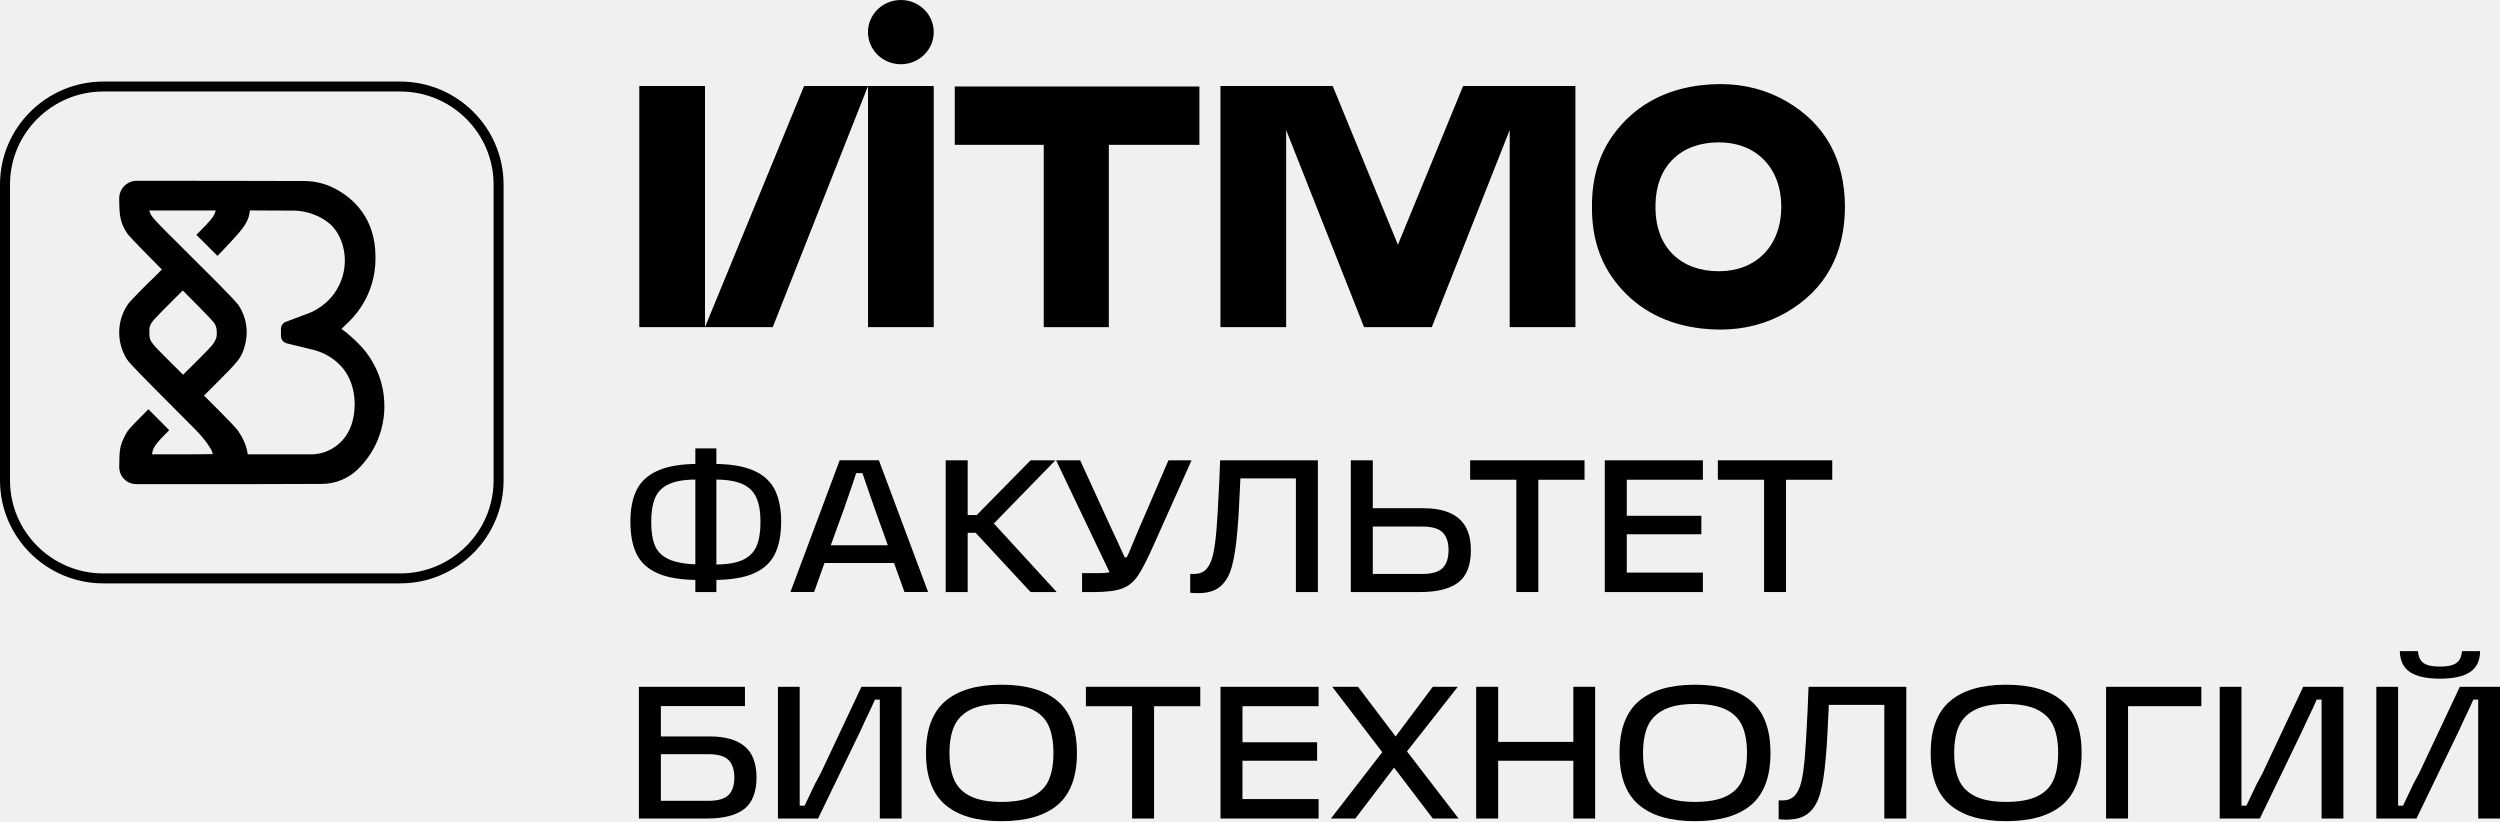
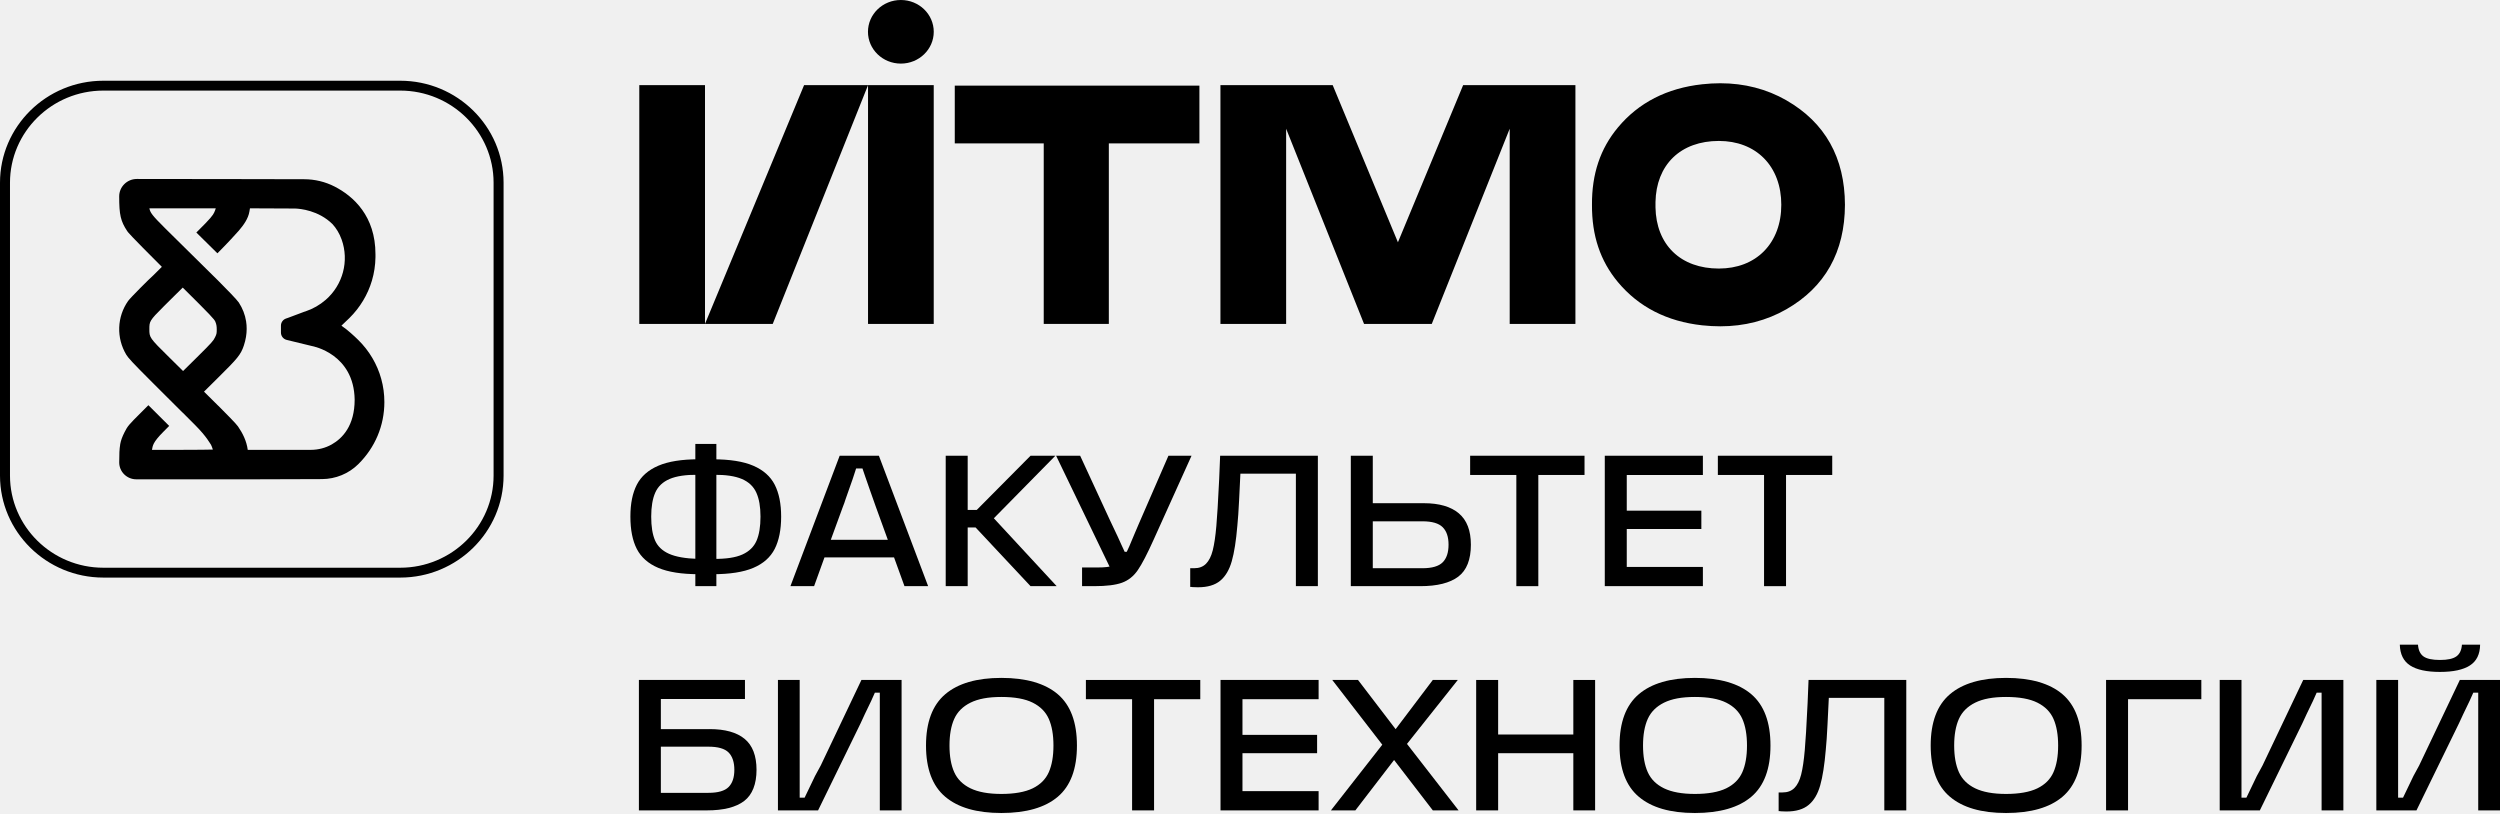
- <svg xmlns="http://www.w3.org/2000/svg" width="137" height="45" viewBox="0 0 137 45" fill="none">
-   <g clip-path="url(#clip0_791_2608)">
-     <path d="M52.321 7.937H57.197V17.928H60.764V7.937H65.728V4.74H52.321V7.937Z" fill="black" />
-     <path d="M47.568 4.713H46.136H44.063L38.634 17.927V4.713H35.033V17.928H38.634H42.346L47.568 4.713V17.928H51.169V4.713H47.568Z" fill="black" />
-     <path d="M82.731 4.713H82.253H80.179L76.606 13.41L73.032 4.713H70.96H69.527H66.88V17.928H70.481V7.125L74.75 17.928H78.462L82.731 7.125V17.928H86.333V4.713H83.684H82.731Z" fill="black" />
-     <path d="M49.367 0C48.372 0 47.565 0.788 47.565 1.76C47.565 2.732 48.371 3.52 49.367 3.52C50.363 3.52 51.169 2.732 51.169 1.76C51.169 0.788 50.363 0 49.367 0Z" fill="black" />
-     <path d="M97.895 5.552C96.813 4.926 95.593 4.608 94.271 4.608C93.95 4.608 93.618 4.627 93.283 4.664C91.35 4.877 89.796 5.681 88.663 7.054C87.694 8.227 87.228 9.632 87.24 11.335C87.229 13.038 87.695 14.444 88.663 15.616C89.797 16.99 91.351 17.793 93.283 18.006C93.618 18.043 93.95 18.061 94.271 18.061C95.594 18.061 96.813 17.744 97.895 17.117C100.018 15.887 101.094 13.943 101.103 11.335C101.094 8.727 100.018 6.784 97.895 5.553V5.552ZM96.662 13.909C96.048 14.532 95.195 14.863 94.196 14.864H94.191C93.162 14.864 92.294 14.547 91.682 13.945C91.071 13.348 90.74 12.495 90.721 11.48C90.721 11.431 90.721 11.381 90.721 11.332C90.721 11.284 90.721 11.234 90.721 11.185C90.74 10.17 91.072 9.318 91.682 8.72C92.295 8.119 93.162 7.801 94.191 7.801H94.196C95.195 7.802 96.048 8.132 96.662 8.756C97.282 9.386 97.618 10.299 97.615 11.332C97.619 12.365 97.283 13.276 96.663 13.907L96.662 13.909Z" fill="black" />
-     <path d="M38.292 31.782C37.358 31.782 36.617 31.664 36.071 31.43C35.524 31.197 35.133 30.848 34.898 30.386C34.663 29.924 34.546 29.328 34.546 28.597C34.546 27.865 34.664 27.29 34.898 26.828C35.133 26.366 35.526 26.017 36.076 25.778C36.626 25.54 37.364 25.421 38.292 25.421L38.24 26.28C37.582 26.273 37.068 26.35 36.693 26.513C36.32 26.675 36.059 26.924 35.91 27.263C35.761 27.601 35.686 28.046 35.686 28.597C35.686 29.148 35.756 29.577 35.893 29.905C36.032 30.233 36.286 30.481 36.656 30.65C37.026 30.819 37.554 30.913 38.238 30.934L38.29 31.782H38.292ZM38.105 24.574H39.257V32.444H38.105V24.574ZM39.122 30.934C39.792 30.941 40.314 30.861 40.684 30.692C41.054 30.523 41.312 30.269 41.457 29.932C41.603 29.594 41.675 29.149 41.675 28.598C41.675 28.047 41.599 27.61 41.447 27.269C41.295 26.928 41.032 26.676 40.658 26.514C40.285 26.352 39.773 26.274 39.123 26.281L39.061 25.422C39.995 25.422 40.736 25.541 41.282 25.779C41.829 26.018 42.22 26.367 42.454 26.829C42.689 27.291 42.807 27.881 42.807 28.598C42.807 29.315 42.689 29.916 42.454 30.382C42.219 30.848 41.829 31.198 41.282 31.432C40.736 31.667 39.995 31.783 39.061 31.783L39.123 30.935L39.122 30.934Z" fill="black" />
-     <path d="M48.847 30.448L49.533 30.851H44.676L45.319 30.468L44.613 32.443H43.316L46.015 25.224H48.163L50.861 32.443H49.565L48.848 30.447L48.847 30.448ZM45.007 29.879H49.231L48.794 30.272L47.996 28.049C47.926 27.862 47.826 27.577 47.695 27.19C47.598 26.915 47.508 26.654 47.425 26.409C47.342 26.165 47.265 25.938 47.197 25.732L48.007 25.928H46.17L46.98 25.732C46.855 26.146 46.641 26.78 46.336 27.635C46.315 27.704 46.293 27.773 46.269 27.841C46.245 27.91 46.218 27.98 46.191 28.048L45.371 30.313L45.008 29.878L45.007 29.879Z" fill="black" />
-     <path d="M51.825 25.225H53.029V32.444H51.825V25.225ZM53.527 28.224L56.475 25.225H57.834L54.108 29.051L54.087 28.276L57.906 32.444H56.474L53.464 29.196H52.675V28.224H53.525H53.527Z" fill="black" />
-     <path d="M61.944 30.541V31.575H60.906L57.875 25.225H59.193L60.811 28.762C60.998 29.17 61.147 29.486 61.257 29.714C61.319 29.859 61.382 29.999 61.445 30.134C61.508 30.268 61.569 30.404 61.632 30.542H61.944V30.541ZM63.221 29.869C62.868 30.662 62.577 31.226 62.349 31.56C62.121 31.895 61.834 32.125 61.488 32.253C61.142 32.38 60.633 32.444 59.962 32.444H59.297V31.409H60.159C60.526 31.409 60.803 31.379 60.994 31.316C61.185 31.253 61.33 31.165 61.43 31.047C61.531 30.93 61.64 30.754 61.758 30.52C61.8 30.43 61.843 30.336 61.888 30.236C61.933 30.136 61.976 30.03 62.018 29.921C62.073 29.79 62.133 29.645 62.2 29.486C62.266 29.328 62.339 29.152 62.422 28.959L64.031 25.225H65.297L63.221 29.868V29.869Z" fill="black" />
-     <path d="M65.659 32.506C65.596 32.506 65.54 32.504 65.488 32.501C65.436 32.498 65.39 32.495 65.348 32.495C65.321 32.489 65.297 32.485 65.281 32.485H65.224V31.451H65.442C65.712 31.451 65.928 31.369 66.091 31.203C66.253 31.037 66.376 30.789 66.459 30.459C66.541 30.128 66.608 29.679 66.656 29.114C66.698 28.658 66.75 27.789 66.811 26.507C66.832 26.107 66.849 25.679 66.863 25.225H72.219V32.444H71.015V26.217H67.974C67.953 26.617 67.928 27.117 67.901 27.717C67.873 28.282 67.843 28.741 67.807 29.093C67.738 29.927 67.636 30.584 67.501 31.062C67.367 31.542 67.155 31.902 66.868 32.143C66.58 32.384 66.178 32.505 65.659 32.505V32.506Z" fill="black" />
-     <path d="M78.031 27.852C78.868 27.852 79.506 28.04 79.945 28.415C80.385 28.791 80.604 29.368 80.604 30.148C80.604 30.976 80.374 31.565 79.915 31.917C79.454 32.268 78.761 32.444 77.833 32.444H74.024V25.225H75.229V32.02L74.648 31.451H77.948C78.473 31.451 78.844 31.343 79.058 31.125C79.273 30.908 79.38 30.582 79.38 30.148C79.38 29.714 79.273 29.398 79.058 29.181C78.844 28.963 78.473 28.855 77.948 28.855H74.824V27.851H78.032L78.031 27.852Z" fill="black" />
-     <path d="M80.562 25.225H86.832V26.29H84.3V32.444H83.096V26.29H80.564V25.225H80.562Z" fill="black" />
-     <path d="M93.318 26.291H88.565L89.147 25.711V31.957L88.565 31.379H93.318V32.444H87.942V25.225H93.318V26.29V26.291ZM88.803 29.279V28.266H93.234V29.279H88.803Z" fill="black" />
-     <path d="M94.138 25.225H100.407V26.29H97.875V32.444H96.671V26.29H94.139V25.225H94.138Z" fill="black" />
-     <path d="M38.883 40.356C39.734 40.356 40.376 40.537 40.808 40.899C41.24 41.262 41.457 41.831 41.457 42.611C41.457 43.391 41.232 43.985 40.783 44.333C40.333 44.681 39.651 44.855 38.738 44.855H35.012V37.636H40.824V38.691H35.634L36.215 38.113V44.463L35.634 43.884H38.821C39.346 43.884 39.715 43.777 39.926 43.563C40.137 43.349 40.242 43.033 40.242 42.611C40.242 42.19 40.136 41.863 39.926 41.649C39.714 41.435 39.346 41.329 38.821 41.329H35.77V40.357H38.883V40.356Z" fill="black" />
-     <path d="M42.63 37.636H43.823V44.152H44.093C44.218 43.883 44.408 43.483 44.664 42.952L44.976 42.372L47.207 37.635H49.407V44.854H48.214V38.339H47.944L47.737 38.805C47.481 39.336 47.287 39.749 47.156 40.045L44.831 44.854H42.631V37.635L42.63 37.636Z" fill="black" />
-     <path d="M50.745 41.266C50.745 39.977 51.097 39.031 51.798 38.427C52.5 37.824 53.526 37.522 54.876 37.522C56.225 37.522 57.27 37.824 57.968 38.427C58.667 39.031 59.016 39.977 59.016 41.266C59.016 42.555 58.667 43.5 57.968 44.1C57.27 44.699 56.239 44.999 54.876 44.999C53.513 44.999 52.5 44.699 51.798 44.1C51.097 43.5 50.745 42.555 50.745 41.266ZM52.032 41.266C52.032 41.859 52.118 42.351 52.291 42.739C52.464 43.129 52.761 43.427 53.183 43.634C53.605 43.841 54.169 43.945 54.875 43.945C55.58 43.945 56.174 43.842 56.592 43.634C57.011 43.428 57.305 43.129 57.475 42.739C57.644 42.35 57.729 41.859 57.729 41.266C57.729 40.673 57.644 40.182 57.475 39.793C57.305 39.403 57.011 39.103 56.592 38.892C56.174 38.681 55.601 38.577 54.875 38.577C54.148 38.577 53.605 38.682 53.183 38.892C52.761 39.103 52.464 39.403 52.291 39.793C52.118 40.182 52.032 40.673 52.032 41.266Z" fill="black" />
-     <path d="M59.506 37.636H65.775V38.701H63.243V44.855H62.039V38.701H59.507V37.636H59.506Z" fill="black" />
-     <path d="M72.259 38.701H67.506L68.087 38.122V44.368L67.506 43.789H72.259V44.854H66.884V37.635H72.259V38.7V38.701ZM67.745 41.69V40.677H72.177V41.69H67.745Z" fill="black" />
-     <path d="M75.985 40.915L76.681 41.69L74.273 44.854H72.935L75.985 40.914V40.915ZM76.006 41.556L73.007 37.636H74.419L76.743 40.709L79.93 44.855H78.518L76.006 41.556ZM76.204 40.728L78.518 37.635H79.888L76.837 41.513L76.204 40.727V40.728Z" fill="black" />
-     <path d="M80.894 37.636H82.099V44.855H80.894V37.636ZM81.683 40.656H86.468V41.69H81.683V40.656ZM86.219 37.636H87.413V44.855H86.219V37.636Z" fill="black" />
-     <path d="M88.751 41.266C88.751 39.977 89.102 39.031 89.804 38.427C90.506 37.824 91.532 37.522 92.882 37.522C94.231 37.522 95.276 37.824 95.974 38.427C96.673 39.031 97.022 39.977 97.022 41.266C97.022 42.555 96.673 43.5 95.974 44.1C95.276 44.699 94.244 44.999 92.882 44.999C91.519 44.999 90.506 44.699 89.804 44.1C89.101 43.5 88.751 42.555 88.751 41.266ZM90.038 41.266C90.038 41.859 90.124 42.351 90.297 42.739C90.47 43.129 90.767 43.427 91.189 43.634C91.611 43.841 92.175 43.945 92.88 43.945C93.586 43.945 94.179 43.842 94.598 43.634C95.017 43.428 95.311 43.129 95.481 42.739C95.65 42.35 95.735 41.859 95.735 41.266C95.735 40.673 95.65 40.182 95.481 39.793C95.311 39.403 95.017 39.103 94.598 38.892C94.179 38.681 93.606 38.577 92.88 38.577C92.154 38.577 91.611 38.682 91.189 38.892C90.767 39.103 90.47 39.403 90.297 39.793C90.124 40.182 90.038 40.673 90.038 41.266Z" fill="black" />
-     <path d="M97.905 44.917C97.843 44.917 97.786 44.915 97.734 44.911C97.682 44.908 97.635 44.906 97.594 44.906C97.567 44.899 97.543 44.896 97.527 44.896H97.47V43.862H97.688C97.958 43.862 98.174 43.779 98.337 43.614C98.499 43.448 98.622 43.2 98.705 42.869C98.787 42.539 98.854 42.09 98.902 41.524C98.944 41.069 98.996 40.2 99.057 38.918C99.078 38.518 99.095 38.09 99.109 37.635H104.465V44.854H103.261V38.628H100.22C100.199 39.028 100.175 39.528 100.147 40.128C100.119 40.693 100.089 41.152 100.053 41.503C99.984 42.338 99.883 42.994 99.747 43.473C99.613 43.953 99.401 44.313 99.114 44.553C98.826 44.795 98.424 44.916 97.905 44.916V44.917Z" fill="black" />
-     <path d="M105.802 41.266C105.802 39.977 106.153 39.031 106.855 38.427C107.557 37.824 108.583 37.522 109.932 37.522C111.282 37.522 112.326 37.824 113.025 38.427C113.724 39.031 114.073 39.977 114.073 41.266C114.073 42.555 113.724 43.5 113.025 44.1C112.326 44.699 111.295 44.999 109.932 44.999C108.569 44.999 107.557 44.699 106.855 44.1C106.152 43.5 105.802 42.555 105.802 41.266ZM107.089 41.266C107.089 41.859 107.175 42.351 107.348 42.739C107.521 43.129 107.818 43.427 108.24 43.634C108.662 43.841 109.226 43.945 109.931 43.945C110.636 43.945 111.23 43.842 111.649 43.634C112.068 43.428 112.362 43.129 112.531 42.739C112.701 42.35 112.786 41.859 112.786 41.266C112.786 40.673 112.701 40.182 112.531 39.793C112.362 39.403 112.068 39.103 111.649 38.892C111.23 38.681 110.657 38.577 109.931 38.577C109.205 38.577 108.662 38.682 108.24 38.892C107.818 39.103 107.521 39.403 107.348 39.793C107.175 40.182 107.089 40.673 107.089 41.266Z" fill="black" />
-     <path d="M115.413 37.636H120.633V38.701H116.047L116.617 38.122V44.854H115.413V37.635V37.636Z" fill="black" />
-     <path d="M121.64 37.636H122.833V44.152H123.103C123.227 43.883 123.418 43.483 123.674 42.952L123.985 42.372L126.216 37.635H128.417V44.854H127.223V38.339H126.953L126.746 38.805C126.491 39.336 126.297 39.749 126.165 40.045L123.84 44.854H121.64V37.635V37.636Z" fill="black" />
-     <path d="M130.223 37.636H131.416V44.151H131.686C131.81 43.882 132.001 43.483 132.257 42.951L132.568 42.371L134.799 37.635H137V44.854H135.806V38.339H135.537L135.329 38.804C135.074 39.336 134.88 39.748 134.748 40.045L132.423 44.854H130.223V37.635V37.636ZM133.71 37.191C132.984 37.191 132.438 37.073 132.075 36.834C131.711 36.596 131.523 36.212 131.51 35.682H132.506C132.526 35.985 132.627 36.202 132.806 36.333C132.986 36.463 133.287 36.529 133.71 36.529C134.133 36.529 134.424 36.463 134.608 36.333C134.791 36.202 134.893 35.985 134.914 35.682H135.91C135.903 36.213 135.716 36.597 135.349 36.834C134.982 37.073 134.436 37.191 133.71 37.191Z" fill="black" />
-     <path d="M21.932 31.969H5.664C2.541 31.969 0 29.438 0 26.325V10.113C0 7.001 2.541 4.469 5.664 4.469H21.932C25.055 4.469 27.596 7.001 27.596 10.113V26.325C27.596 29.438 25.055 31.969 21.932 31.969ZM5.664 5.014C2.843 5.014 0.548 7.301 0.548 10.113V26.325C0.548 29.137 2.843 31.424 5.664 31.424H21.932C24.753 31.424 27.049 29.137 27.049 26.325V10.113C27.049 7.301 24.753 5.014 21.932 5.014H5.664Z" fill="black" />
-     <path d="M6.587 24.608C6.545 24.847 6.534 25.138 6.534 25.596C6.534 26.112 6.952 26.53 7.47 26.53H12.745C13.156 26.53 13.548 26.53 13.919 26.53C15.542 26.529 16.798 26.524 17.653 26.518C18.022 26.515 18.38 26.442 18.719 26.302C19.06 26.161 19.365 25.958 19.626 25.7L19.636 25.69C20.557 24.772 21.064 23.552 21.064 22.255C21.064 21.818 21.007 21.386 20.892 20.97C20.782 20.566 20.618 20.178 20.406 19.816C20.195 19.454 19.936 19.119 19.635 18.819C19.407 18.592 19.023 18.238 18.758 18.061C18.746 18.042 18.728 18.031 18.707 18.029C18.82 17.925 18.964 17.787 19.148 17.604C19.729 17.025 20.155 16.309 20.382 15.533C20.504 15.116 20.569 14.68 20.576 14.239C20.576 14.183 20.576 14.127 20.576 14.072C20.576 13.012 20.273 12.213 19.849 11.614C19.408 10.991 18.836 10.585 18.343 10.329C17.826 10.059 17.251 9.921 16.668 9.92L12.85 9.912L7.501 9.906H7.5C6.966 9.906 6.533 10.337 6.533 10.87C6.533 11.896 6.611 12.239 6.972 12.793C7.001 12.839 7.096 12.981 8.871 14.769L8.413 15.229C8.199 15.416 7.142 16.483 7.021 16.658C6.72 17.091 6.551 17.599 6.534 18.126C6.516 18.653 6.648 19.173 6.918 19.629C7.02 19.802 7.243 20.054 8.334 21.153L8.403 21.224C8.495 21.315 8.591 21.412 8.693 21.516L8.789 21.612C8.816 21.639 8.843 21.666 8.87 21.694L10.008 22.839L10.01 22.837C10.265 23.095 10.492 23.324 10.691 23.525C11.347 24.191 11.508 24.55 11.565 24.62C11.59 24.666 11.632 24.779 11.665 24.883C11.345 24.891 10.886 24.898 10.029 24.898H8.329C8.375 24.671 8.355 24.503 8.964 23.887L9.273 23.574L8.132 22.428L8.078 22.482L7.737 22.827C7.064 23.504 6.997 23.578 6.822 23.928C6.699 24.178 6.626 24.366 6.584 24.605L6.587 24.608ZM8.958 16.974L9.596 16.335L10.015 15.918C11.548 17.454 11.754 17.675 11.807 17.818V17.821C11.861 17.957 11.879 18.062 11.879 18.237C11.879 18.454 11.87 18.495 11.783 18.673L11.78 18.676C11.696 18.86 11.623 18.949 10.801 19.771L10.033 20.536L9.265 19.771C8.185 18.698 8.185 18.68 8.185 18.22C8.185 17.796 8.185 17.751 8.958 16.976V16.974ZM11.97 22.469L11.18 21.678L11.991 20.867C13.001 19.857 13.194 19.636 13.363 19.128C13.415 18.967 13.456 18.804 13.482 18.642C13.529 18.352 13.53 18.065 13.487 17.787C13.431 17.419 13.295 17.068 13.087 16.745L13.085 16.742C12.99 16.6 12.441 16.02 11.986 15.565L11.925 15.503L11.914 15.492L9.219 12.804L9.198 12.784C9.15 12.737 9.106 12.692 9.063 12.65L9.057 12.643C9.046 12.632 9.036 12.622 9.026 12.611C8.342 11.925 8.229 11.766 8.188 11.533H11.823C11.805 11.598 11.774 11.684 11.741 11.757C11.67 11.912 11.55 12.082 10.8 12.83L10.76 12.869L11.914 14.02L11.99 13.944C12.436 13.496 12.97 12.904 13.088 12.766C13.356 12.45 13.605 12.1 13.669 11.705L13.697 11.531L16.152 11.542C16.147 11.542 16.143 11.542 16.142 11.542C16.147 11.542 16.167 11.542 16.167 11.542H16.153C16.153 11.542 16.161 11.542 16.167 11.542C16.449 11.55 17.456 11.642 18.223 12.406C18.422 12.629 18.598 12.908 18.723 13.259C19.14 14.443 18.793 15.768 17.848 16.597C17.528 16.877 17.154 17.095 16.741 17.235C16.714 17.243 16.688 17.252 16.661 17.26C16.642 17.267 16.623 17.273 16.604 17.282L15.772 17.597C15.741 17.609 15.71 17.619 15.68 17.629C15.512 17.685 15.396 17.843 15.396 18.023V18.411C15.396 18.602 15.528 18.768 15.714 18.815L17.093 19.153C17.146 19.163 19.397 19.581 19.436 22.118C19.436 23.567 18.765 24.265 18.178 24.6C17.83 24.799 17.434 24.898 17.033 24.899C16.787 24.899 16.509 24.899 16.193 24.899H13.577C13.511 24.398 13.294 23.973 13.042 23.602C12.953 23.467 12.413 22.912 11.972 22.468L11.97 22.469Z" fill="black" />
+ <svg xmlns="http://www.w3.org/2000/svg" width="246" height="80" viewBox="0 0 246 80" fill="none">
+   <g clip-path="url(#clip0_797_15456)">
+     <path d="M93.949 14.11H102.703V31.873H109.109V14.11H118.022V8.426H93.949V14.11Z" fill="black" />
+     <path d="M85.414 8.38H82.842H79.121L69.372 31.871V8.38H62.906V31.873H69.372H76.037L85.414 8.38V31.873H91.879V8.38H85.414Z" fill="black" />
+     <path d="M148.554 8.38H147.695H143.972L137.556 23.841L131.138 8.38H127.417H124.845H120.091V31.873H126.556V12.666L134.222 31.873H140.887L148.554 12.666V31.873H155.021V8.38H150.265H148.554Z" fill="black" />
+     <path d="M88.645 0C86.858 0 85.408 1.401 85.408 3.129C85.408 4.856 86.856 6.258 88.645 6.258C90.433 6.258 91.881 4.856 91.881 3.129C91.881 1.401 90.433 0 88.645 0Z" fill="black" />
+     <path d="M175.782 9.871C173.839 8.758 171.649 8.192 169.275 8.192C168.699 8.192 168.102 8.226 167.5 8.292C164.03 8.671 161.239 10.099 159.205 12.541C157.466 14.626 156.629 17.124 156.651 20.152C156.631 23.179 157.468 25.678 159.205 27.762C161.241 30.204 164.032 31.633 167.5 32.012C168.102 32.076 168.699 32.109 169.275 32.109C171.651 32.109 173.839 31.545 175.782 30.431C179.594 28.245 181.527 24.788 181.543 20.152C181.527 15.516 179.594 12.061 175.782 9.873V9.871ZM173.568 24.727C172.466 25.836 170.935 26.423 169.14 26.425H169.13C167.285 26.425 165.726 25.861 164.626 24.792C163.53 23.73 162.934 22.213 162.9 20.41C162.9 20.322 162.9 20.234 162.9 20.146C162.9 20.06 162.9 19.972 162.9 19.884C162.934 18.081 163.532 16.566 164.626 15.502C165.728 14.435 167.285 13.869 169.13 13.869H169.14C170.935 13.871 172.466 14.458 173.568 15.567C174.682 16.687 175.285 18.309 175.279 20.146C175.287 21.983 174.684 23.603 173.57 24.723L173.568 24.727Z" fill="black" />
+     <path d="M68.758 56.501C67.08 56.501 65.751 56.292 64.769 55.876C63.788 55.46 63.086 54.839 62.664 54.02C62.241 53.198 62.031 52.138 62.031 50.838C62.031 49.538 62.243 48.515 62.664 47.693C63.086 46.872 63.792 46.251 64.779 45.827C65.766 45.404 67.092 45.193 68.758 45.193L68.665 46.719C67.484 46.708 66.56 46.844 65.887 47.133C65.216 47.422 64.748 47.865 64.481 48.466C64.213 49.068 64.079 49.858 64.079 50.838C64.079 51.818 64.204 52.581 64.451 53.165C64.7 53.746 65.155 54.187 65.82 54.488C66.485 54.789 67.432 54.956 68.661 54.994L68.754 56.501H68.758ZM68.421 43.686H70.491V57.678H68.421V43.686ZM70.247 54.994C71.452 55.005 72.388 54.863 73.053 54.562C73.718 54.262 74.18 53.811 74.442 53.212C74.703 52.61 74.833 51.82 74.833 50.84C74.833 49.86 74.697 49.083 74.424 48.478C74.151 47.871 73.678 47.424 73.007 47.135C72.337 46.848 71.417 46.71 70.249 46.721L70.139 45.195C71.816 45.195 73.146 45.406 74.127 45.829C75.108 46.253 75.811 46.873 76.232 47.695C76.653 48.517 76.865 49.565 76.865 50.84C76.865 52.114 76.653 53.184 76.232 54.012C75.809 54.839 75.108 55.462 74.127 55.878C73.146 56.295 71.816 56.502 70.139 56.502L70.249 54.995L70.247 54.994Z" fill="black" />
+     <path d="M87.711 54.129L88.941 54.846H80.221L81.376 54.164L80.108 57.676H77.779L82.624 44.842H86.482L91.327 57.676H88.999L87.713 54.127L87.711 54.129ZM80.814 53.118H88.399L87.616 53.817L86.181 49.864C86.057 49.532 85.877 49.025 85.641 48.338C85.467 47.848 85.305 47.385 85.157 46.95C85.008 46.515 84.87 46.112 84.747 45.745L86.201 46.095H82.903L84.357 45.745C84.134 46.481 83.748 47.61 83.202 49.128C83.164 49.251 83.125 49.374 83.081 49.495C83.038 49.618 82.99 49.741 82.941 49.862L81.469 53.889L80.816 53.116L80.814 53.118Z" fill="black" />
+     <path d="M93.058 44.844H95.22V57.678H93.058V44.844ZM96.114 50.176L101.406 44.844H103.848L97.157 51.646L97.119 50.268L103.976 57.678H101.404L95.999 51.904H94.583V50.176H96.11H96.114Z" fill="black" />
+     <path d="M111.227 54.295V56.134H109.363L103.921 44.844H106.287L109.193 51.133C109.53 51.857 109.797 52.419 109.994 52.825C110.105 53.083 110.218 53.331 110.331 53.571C110.444 53.809 110.554 54.051 110.667 54.297H111.227V54.295ZM113.52 53.1C112.887 54.51 112.365 55.513 111.955 56.106C111.546 56.702 111.029 57.112 110.408 57.338C109.787 57.565 108.873 57.678 107.668 57.678H106.475V55.839H108.022C108.681 55.839 109.179 55.784 109.522 55.673C109.864 55.562 110.125 55.404 110.305 55.195C110.485 54.986 110.681 54.674 110.893 54.258C110.968 54.098 111.045 53.93 111.126 53.752C111.207 53.575 111.284 53.387 111.36 53.192C111.458 52.96 111.567 52.702 111.686 52.419C111.805 52.138 111.937 51.826 112.086 51.482L114.974 44.844H117.247L113.52 53.099V53.1Z" fill="black" />
+     <path d="M117.899 57.789C117.786 57.789 117.685 57.785 117.592 57.779C117.499 57.773 117.416 57.77 117.341 57.77C117.291 57.758 117.25 57.752 117.22 57.752H117.117V55.913H117.509C117.994 55.913 118.381 55.767 118.674 55.472C118.965 55.177 119.187 54.736 119.335 54.149C119.483 53.561 119.602 52.763 119.689 51.758C119.764 50.947 119.857 49.404 119.968 47.124C120.006 46.413 120.035 45.652 120.061 44.844H129.678V57.678H127.515V46.608H122.055C122.018 47.319 121.974 48.209 121.925 49.275C121.875 50.28 121.82 51.096 121.756 51.72C121.632 53.204 121.45 54.371 121.206 55.222C120.965 56.075 120.585 56.715 120.069 57.143C119.553 57.572 118.83 57.787 117.899 57.787V57.789Z" fill="black" />
+     <path d="M140.113 49.515C141.617 49.515 142.762 49.849 143.552 50.516C144.341 51.184 144.735 52.21 144.735 53.596C144.735 55.068 144.321 56.116 143.496 56.741C142.669 57.365 141.425 57.678 139.759 57.678H132.92V44.844H135.082V56.924L134.04 55.913H139.965C140.909 55.913 141.573 55.72 141.959 55.333C142.345 54.947 142.537 54.367 142.537 53.596C142.537 52.825 142.345 52.263 141.959 51.877C141.573 51.49 140.909 51.297 139.965 51.297H134.356V49.513H140.115L140.113 49.515Z" fill="black" />
+     <path d="M144.66 44.844H155.917V46.737H151.371V57.678H149.208V46.737H144.662V44.844H144.66Z" fill="black" />
+     <path d="M167.564 46.739H159.029L160.073 45.709V56.813L159.029 55.784H167.564V57.678H157.911V44.844H167.564V46.737V46.739ZM159.456 52.052V50.251H167.413V52.052H159.456Z" fill="black" />
+     <path d="M169.035 44.844H180.292V46.737H175.746V57.678H173.583V46.737H169.037V44.844H169.035Z" fill="black" />
+     <path d="M69.82 71.743C71.347 71.743 72.501 72.065 73.276 72.709C74.052 73.353 74.442 74.367 74.442 75.752C74.442 77.138 74.038 78.194 73.231 78.813C72.424 79.432 71.199 79.742 69.559 79.742H62.868V66.908H73.304V68.784H63.986L65.028 67.755V79.045L63.986 78.015H69.707C70.651 78.015 71.314 77.825 71.692 77.445C72.072 77.064 72.26 76.502 72.26 75.752C72.26 75.003 72.07 74.423 71.692 74.043C71.312 73.662 70.651 73.473 69.707 73.473H64.229V71.745H69.82V71.743Z" fill="black" />
+     <path d="M76.547 66.908H78.689V78.491H79.174C79.398 78.013 79.74 77.302 80.199 76.358L80.759 75.327L84.765 66.906H88.716V79.74H86.573V68.157H86.088L85.717 68.985C85.258 69.93 84.909 70.664 84.674 71.191L80.5 79.74H76.549V66.906L76.547 66.908Z" fill="black" />
+     <path d="M91.119 73.361C91.119 71.07 91.75 69.387 93.01 68.314C94.271 67.242 96.112 66.705 98.536 66.705C100.96 66.705 102.835 67.242 104.089 68.314C105.344 69.387 105.971 71.07 105.971 73.361C105.971 75.653 105.344 77.333 104.089 78.399C102.835 79.465 100.983 79.998 98.536 79.998C96.089 79.998 94.271 79.465 93.01 78.399C91.75 77.333 91.119 75.653 91.119 73.361ZM93.43 73.361C93.43 74.415 93.584 75.29 93.895 75.981C94.205 76.674 94.74 77.203 95.497 77.572C96.255 77.939 97.268 78.124 98.534 78.124C99.8 78.124 100.867 77.94 101.618 77.572C102.37 77.204 102.898 76.674 103.203 75.981C103.508 75.288 103.66 74.415 103.66 73.361C103.66 72.307 103.508 71.435 103.203 70.742C102.898 70.049 102.37 69.516 101.618 69.141C100.867 68.766 99.838 68.581 98.534 68.581C97.23 68.581 96.255 68.768 95.497 69.141C94.74 69.516 94.205 70.049 93.895 70.742C93.584 71.435 93.43 72.307 93.43 73.361Z" fill="black" />
+     <path d="M106.85 66.908H118.107V68.802H113.56V79.742H111.398V68.802H106.852V66.908H106.85Z" fill="black" />
+     <path d="M129.751 68.802H121.216L122.259 67.771V78.876L121.216 77.847H129.751V79.74H120.099V66.906H129.751V68.8V68.802ZM121.646 74.115V72.313H129.603V74.115H121.646Z" fill="black" />
+     <path d="M136.442 72.737L137.69 74.115L133.368 79.74H130.964L136.442 72.735V72.737ZM136.48 73.877L131.094 66.908H133.629L137.803 72.37L143.525 79.742H140.99L136.48 73.877ZM136.834 72.405L140.99 66.906H143.449L137.971 73.8L136.834 72.403V72.405Z" fill="black" />
+     <path d="M145.255 66.908H147.417V79.742H145.255V66.908ZM146.671 72.276H155.263V74.115H146.671V72.276ZM154.816 66.908H156.959V79.742H154.816V66.908Z" fill="black" />
+     <path d="M159.363 73.361C159.363 71.07 159.994 69.387 161.255 68.314C162.515 67.242 164.357 66.705 166.78 66.705C169.204 66.705 171.079 67.242 172.333 68.314C173.588 69.387 174.215 71.07 174.215 73.361C174.215 75.653 173.588 77.333 172.333 78.399C171.079 79.465 169.227 79.998 166.78 79.998C164.333 79.998 162.515 79.465 161.255 78.399C159.992 77.333 159.363 75.653 159.363 73.361ZM161.674 73.361C161.674 74.415 161.828 75.29 162.139 75.981C162.45 76.674 162.984 77.203 163.741 77.572C164.499 77.939 165.512 78.124 166.778 78.124C168.044 78.124 169.111 77.94 169.862 77.572C170.614 77.204 171.142 76.674 171.447 75.981C171.752 75.288 171.904 74.415 171.904 73.361C171.904 72.307 171.752 71.435 171.447 70.742C171.142 70.049 170.614 69.516 169.862 69.141C169.111 68.766 168.082 68.581 166.778 68.581C165.474 68.581 164.499 68.768 163.741 69.141C162.984 69.516 162.45 70.049 162.139 70.742C161.828 71.435 161.674 72.307 161.674 73.361Z" fill="black" />
+     <path d="M175.799 79.852C175.688 79.852 175.585 79.848 175.492 79.842C175.399 79.836 175.314 79.832 175.241 79.832C175.192 79.82 175.15 79.814 175.12 79.814H175.018V77.976H175.409C175.894 77.976 176.282 77.829 176.575 77.534C176.865 77.24 177.087 76.799 177.235 76.211C177.384 75.624 177.502 74.825 177.589 73.82C177.665 73.01 177.758 71.466 177.868 69.186C177.906 68.476 177.936 67.714 177.961 66.906H187.578V79.74H185.416V68.671H179.956C179.918 69.381 179.874 70.271 179.825 71.337C179.776 72.342 179.72 73.158 179.657 73.783C179.532 75.266 179.35 76.434 179.107 77.285C178.866 78.138 178.486 78.778 177.969 79.205C177.453 79.635 176.731 79.85 175.799 79.85V79.852Z" fill="black" />
+     <path d="M189.98 73.361C189.98 71.07 190.612 69.387 191.872 68.314C193.132 67.242 194.974 66.705 197.397 66.705C199.821 66.705 201.696 67.242 202.951 68.314C204.205 69.387 204.832 71.07 204.832 73.361C204.832 75.653 204.205 77.333 202.951 78.399C201.696 79.465 199.845 79.998 197.397 79.998C194.95 79.998 193.132 79.465 191.872 78.399C190.61 77.333 189.98 75.653 189.98 73.361ZM192.291 73.361C192.291 74.415 192.446 75.29 192.756 75.981C193.067 76.674 193.601 77.203 194.359 77.572C195.116 77.939 196.129 78.124 197.395 78.124C198.662 78.124 199.728 77.94 200.48 77.572C201.231 77.204 201.76 76.674 202.064 75.981C202.369 75.288 202.521 74.415 202.521 73.361C202.521 72.307 202.369 71.435 202.064 70.742C201.76 70.049 201.231 69.516 200.48 69.141C199.728 68.766 198.699 68.581 197.395 68.581C196.092 68.581 195.116 68.768 194.359 69.141C193.601 69.516 193.067 70.049 192.756 70.742C192.446 71.435 192.291 72.307 192.291 73.361Z" fill="black" />
+     <path d="M207.237 66.908H216.611V68.802H208.375L209.4 67.771V79.74H207.237V66.906V66.908Z" fill="black" />
+     <path d="M218.419 66.908H220.562V78.491H221.046C221.27 78.013 221.612 77.302 222.071 76.358L222.631 75.327L226.637 66.906H230.588V79.74H228.445V68.157H227.961L227.589 68.985C227.13 69.93 226.781 70.664 226.544 71.191L222.37 79.74H218.419V66.906V66.908Z" fill="black" />
+     <path d="M233.831 66.908H235.974V78.491H236.458C236.682 78.013 237.024 77.302 237.483 76.357L238.043 75.327L242.049 66.906H246V79.74H243.857V68.157H243.373L243.001 68.985C242.542 69.93 242.194 70.664 241.956 71.191L237.782 79.74H233.831V66.906V66.908ZM240.093 66.118C238.789 66.118 237.81 65.907 237.157 65.483C236.504 65.06 236.166 64.376 236.142 63.434H237.93C237.968 63.972 238.148 64.359 238.47 64.591C238.793 64.823 239.333 64.941 240.093 64.941C240.852 64.941 241.375 64.823 241.705 64.591C242.033 64.359 242.217 63.972 242.255 63.434H244.043C244.032 64.378 243.695 65.061 243.036 65.483C242.378 65.907 241.396 66.118 240.093 66.118Z" fill="black" />
+     <path d="M39.381 56.834H10.171C4.562 56.834 0 52.333 0 46.8V17.979C0 12.445 4.562 7.944 10.171 7.944H39.381C44.99 7.944 49.552 12.445 49.552 17.979V46.8C49.552 52.333 44.99 56.834 39.381 56.834ZM10.171 8.914C5.104 8.914 0.983 12.98 0.983 17.979V46.8C0.983 51.798 5.104 55.864 10.171 55.864H39.381C44.448 55.864 48.569 51.798 48.569 46.8V17.979C48.569 12.98 44.448 8.914 39.381 8.914H10.171Z" fill="black" />
+     <path d="M11.826 43.747C11.751 44.172 11.731 44.69 11.731 45.504C11.731 46.421 12.483 47.165 13.413 47.165H22.883C23.623 47.165 24.326 47.165 24.992 47.165C27.906 47.163 30.162 47.155 31.697 47.143C32.36 47.137 33.003 47.008 33.612 46.759C34.223 46.509 34.771 46.148 35.24 45.689L35.258 45.671C36.912 44.039 37.822 41.871 37.822 39.564C37.822 38.787 37.719 38.02 37.513 37.28C37.316 36.562 37.021 35.873 36.641 35.228C36.261 34.584 35.796 33.989 35.256 33.456C34.847 33.052 34.158 32.424 33.681 32.109C33.66 32.074 33.628 32.055 33.59 32.051C33.792 31.867 34.051 31.621 34.382 31.295C35.424 30.267 36.19 28.994 36.597 27.614C36.817 26.872 36.934 26.097 36.946 25.315C36.946 25.215 36.946 25.116 36.946 25.018C36.946 23.132 36.401 21.711 35.64 20.648C34.849 19.539 33.822 18.819 32.935 18.362C32.008 17.884 30.975 17.638 29.928 17.636L23.073 17.622L13.468 17.61H13.466C12.507 17.61 11.729 18.378 11.729 19.324C11.729 21.149 11.87 21.758 12.519 22.744C12.57 22.826 12.74 23.078 15.927 26.256L15.106 27.073C14.721 27.407 12.823 29.302 12.606 29.615C12.066 30.384 11.763 31.288 11.731 32.224C11.7 33.161 11.937 34.085 12.422 34.897C12.604 35.203 13.005 35.652 14.964 37.606L15.089 37.731C15.253 37.893 15.425 38.067 15.609 38.25L15.781 38.422C15.829 38.469 15.878 38.517 15.925 38.566L17.969 40.602L17.973 40.598C18.432 41.057 18.84 41.465 19.196 41.822C20.375 43.007 20.664 43.645 20.765 43.768C20.81 43.85 20.885 44.051 20.945 44.237C20.371 44.25 19.546 44.264 18.007 44.264H14.954C15.037 43.86 15.002 43.561 16.096 42.466L16.649 41.91L14.602 39.872L14.505 39.968L13.892 40.581C12.683 41.785 12.562 41.916 12.25 42.538C12.028 42.983 11.898 43.317 11.822 43.743L11.826 43.747ZM16.084 30.177L17.229 29.041L17.983 28.299C20.735 31.03 21.105 31.422 21.2 31.676V31.682C21.297 31.924 21.328 32.111 21.328 32.422C21.328 32.808 21.312 32.88 21.156 33.197L21.152 33.202C21 33.528 20.869 33.687 19.393 35.148L18.015 36.509L16.636 35.148C14.697 33.241 14.697 33.208 14.697 32.39C14.697 31.637 14.697 31.557 16.084 30.179V30.177ZM21.493 39.944L20.074 38.539L21.53 37.096C23.344 35.301 23.691 34.908 23.993 34.005C24.088 33.72 24.161 33.429 24.207 33.142C24.292 32.627 24.294 32.115 24.217 31.621C24.116 30.967 23.872 30.343 23.499 29.769L23.495 29.763C23.325 29.511 22.339 28.481 21.522 27.671L21.412 27.561L21.392 27.542L16.553 22.764L16.515 22.726C16.43 22.644 16.351 22.564 16.274 22.488L16.262 22.477C16.242 22.457 16.224 22.439 16.206 22.42C14.978 21.2 14.776 20.917 14.701 20.503H21.23C21.196 20.618 21.14 20.773 21.081 20.901C20.954 21.177 20.739 21.479 19.392 22.808L19.32 22.879L21.392 24.924L21.528 24.79C22.329 23.993 23.289 22.941 23.501 22.695C23.981 22.133 24.428 21.51 24.543 20.81L24.595 20.499L29.003 20.519C28.993 20.519 28.987 20.519 28.985 20.519C28.993 20.519 29.028 20.519 29.028 20.519H29.004C29.004 20.519 29.018 20.519 29.028 20.519C29.535 20.534 31.343 20.696 32.72 22.055C33.078 22.451 33.394 22.947 33.618 23.572C34.368 25.676 33.745 28.032 32.047 29.505C31.473 30.003 30.801 30.392 30.059 30.64C30.011 30.655 29.964 30.671 29.916 30.684C29.881 30.696 29.847 30.708 29.814 30.723L28.32 31.284C28.265 31.305 28.209 31.323 28.154 31.34C27.853 31.44 27.645 31.721 27.645 32.041V32.73C27.645 33.07 27.881 33.366 28.215 33.448L30.692 34.05C30.787 34.067 34.829 34.811 34.898 39.322C34.898 41.896 33.693 43.138 32.641 43.733C32.016 44.086 31.303 44.264 30.583 44.266C30.142 44.266 29.643 44.266 29.076 44.266H24.379C24.26 43.374 23.871 42.618 23.418 41.959C23.257 41.719 22.288 40.733 21.497 39.942L21.493 39.944Z" fill="black" />
  </g>
  <defs>
-     <clipPath id="clip0_791_2608">
-       <rect width="137" height="45" fill="white" />
+     <clipPath id="clip0_797_15456">
+       <rect width="246" height="80" fill="white" />
    </clipPath>
  </defs>
</svg>
